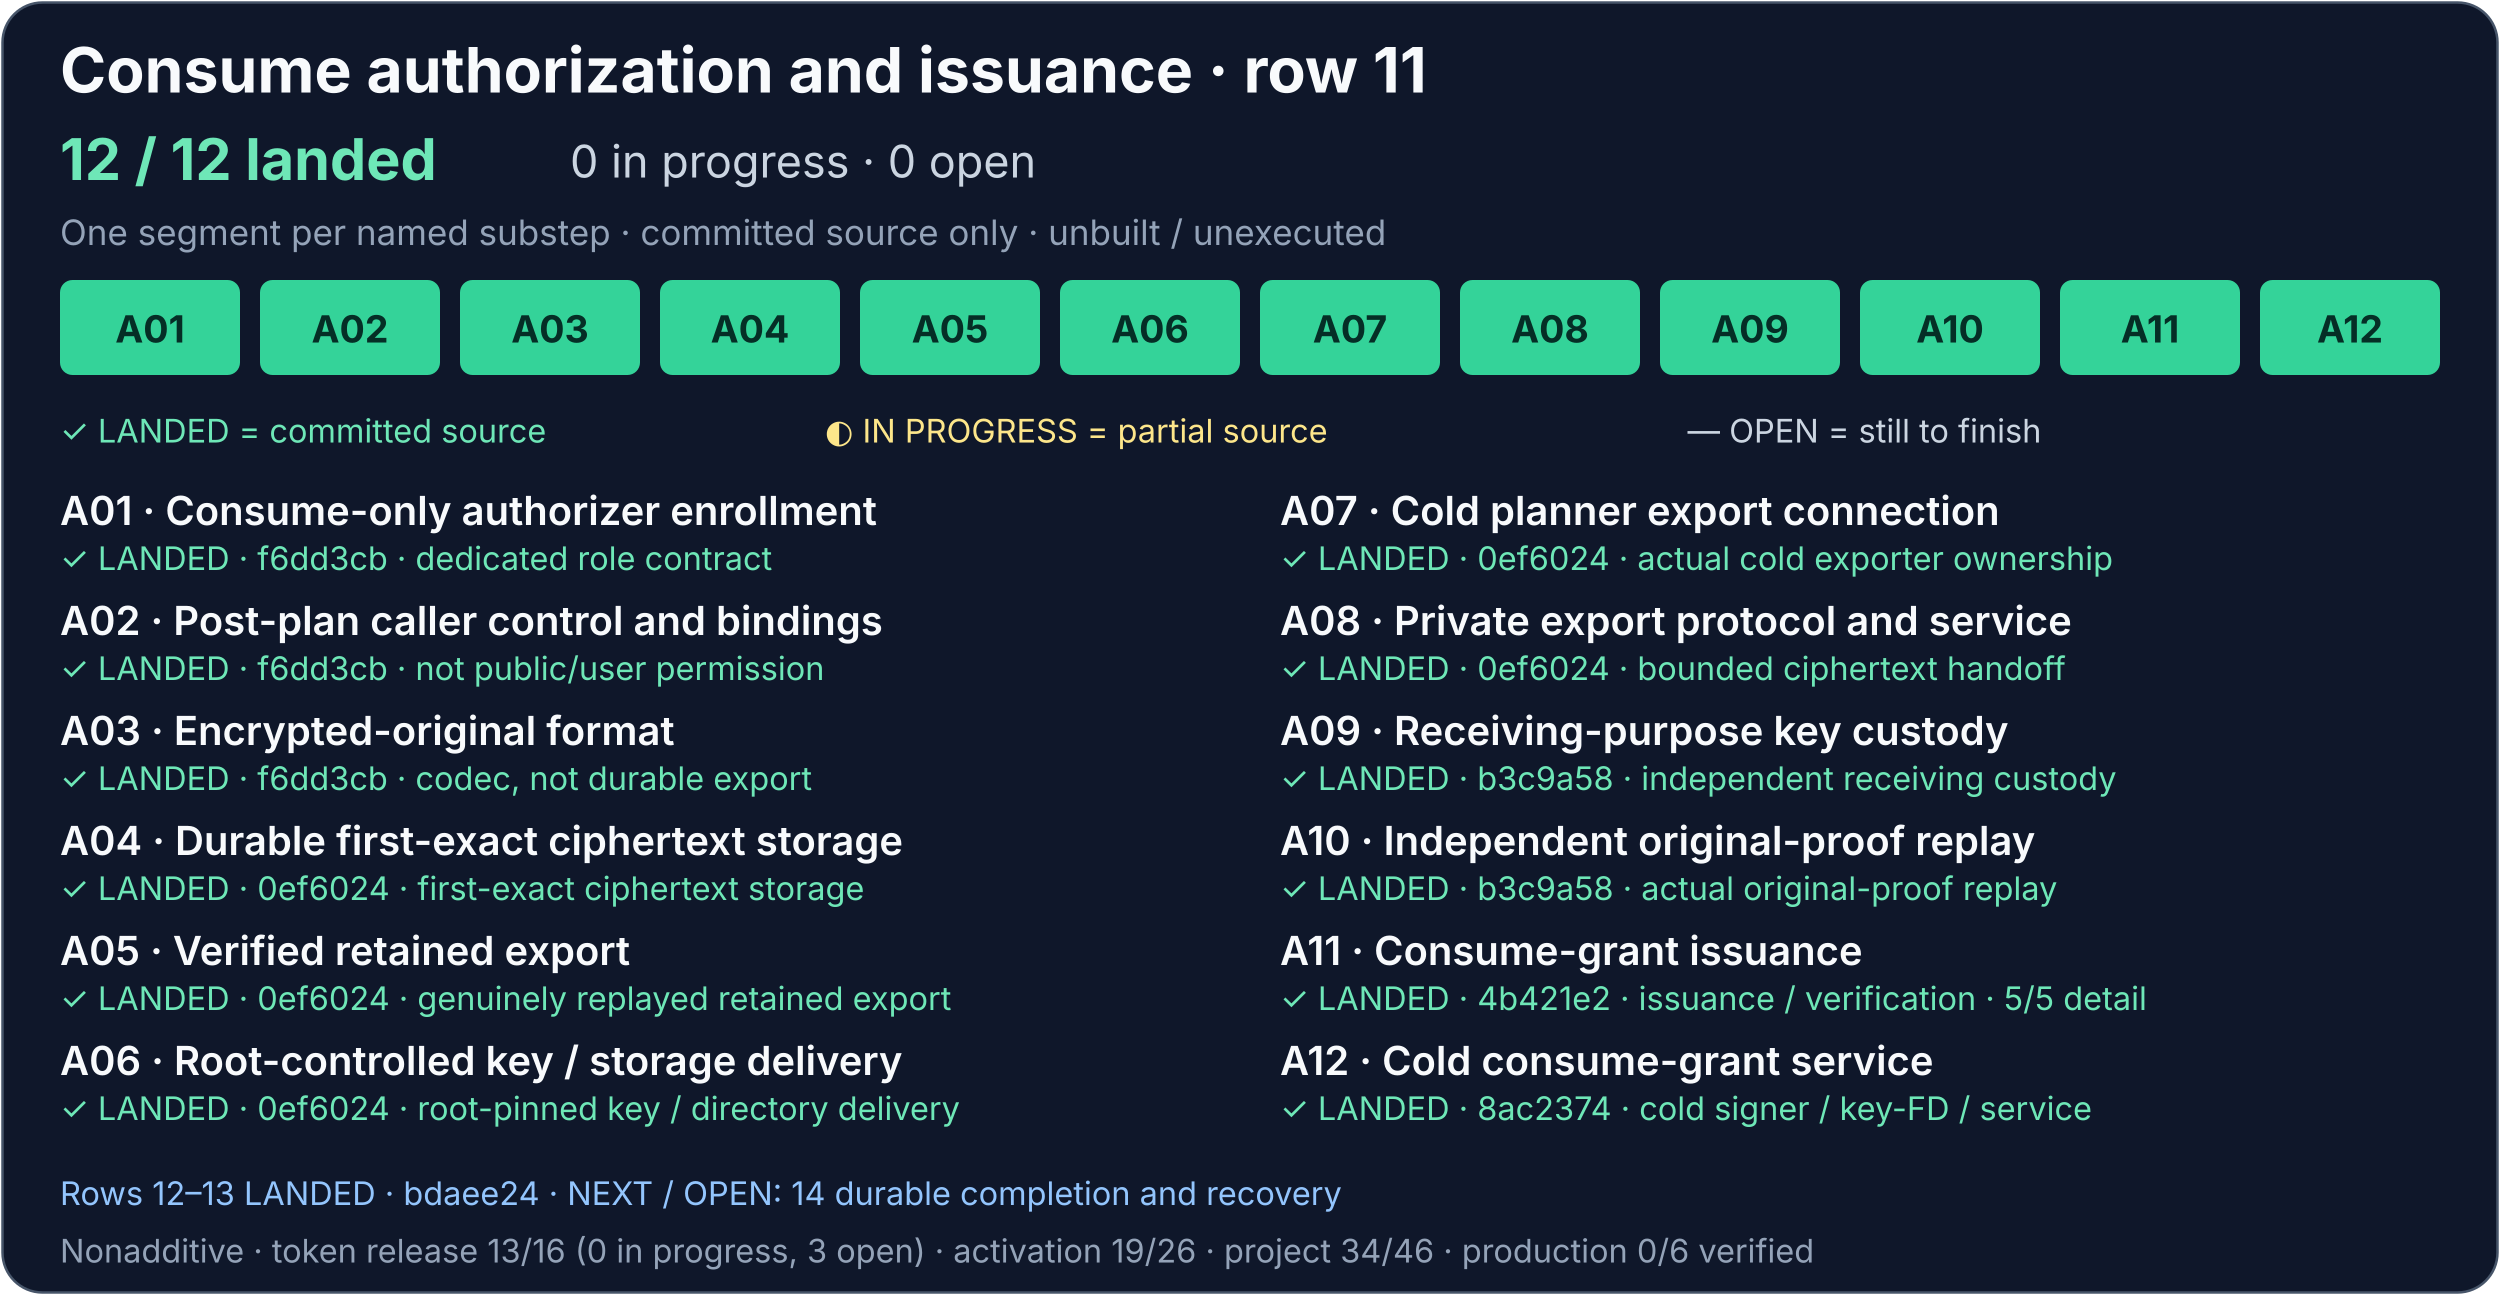
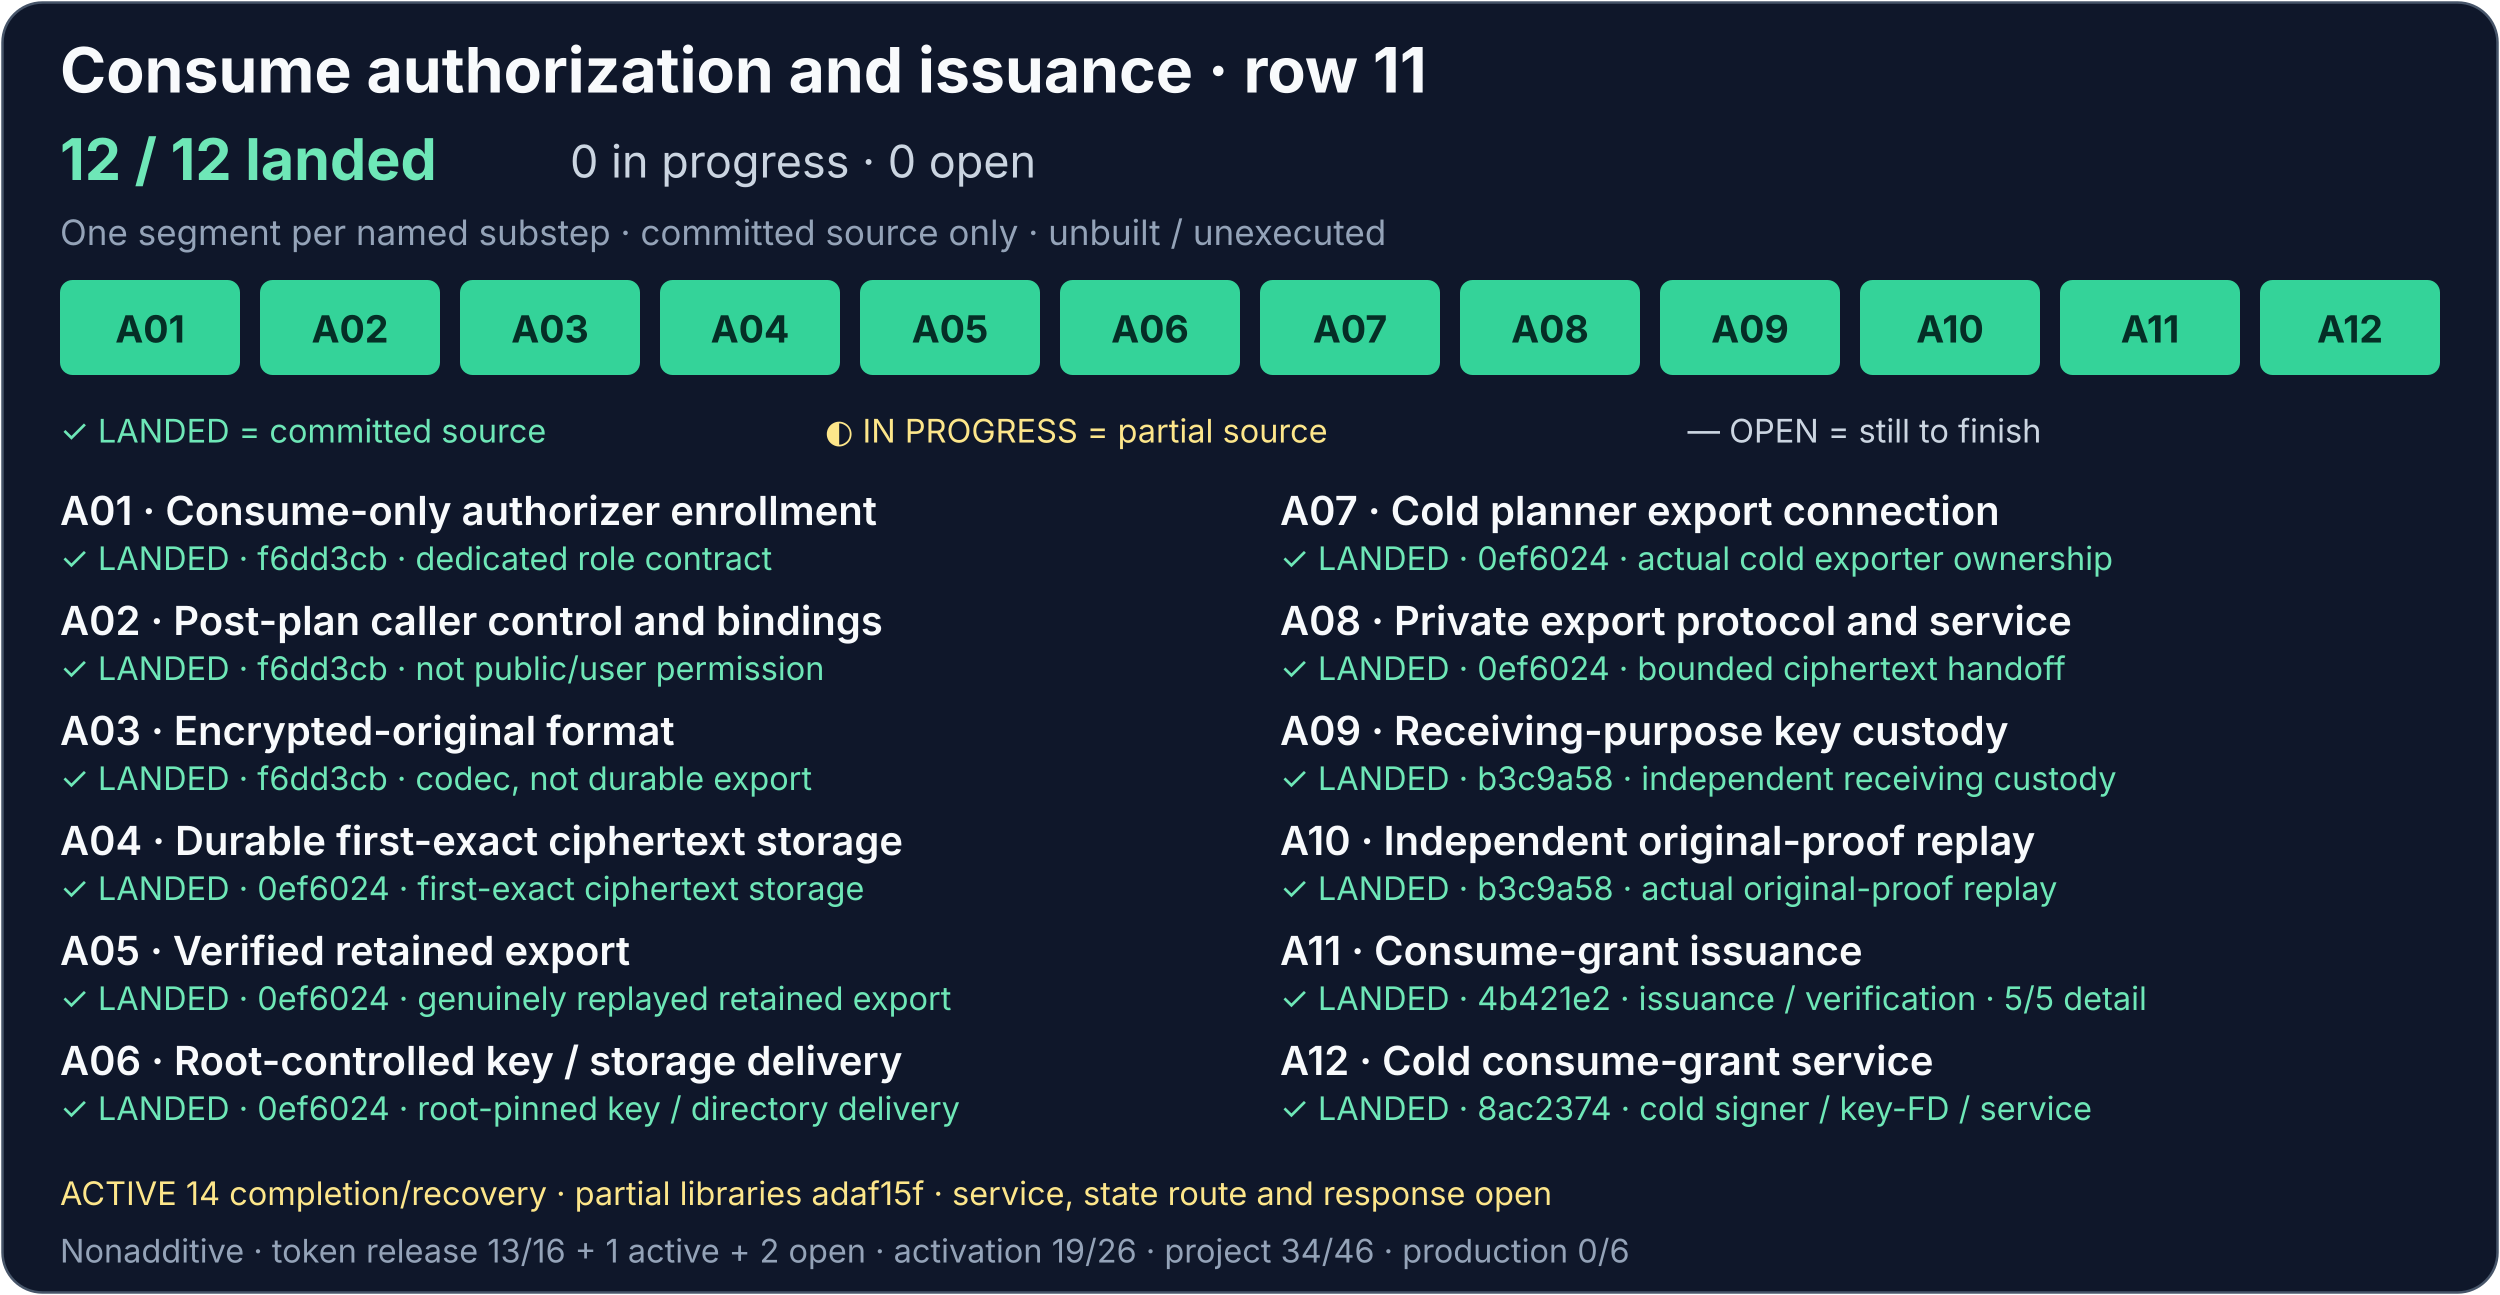
<svg xmlns="http://www.w3.org/2000/svg" width="1000" height="518" viewBox="0 0 1000 518" role="img" aria-labelledby="consume-title consume-description">
  <rect x="1" y="1" width="998" height="516" rx="16" fill="#0f172a" stroke="#475569" />
  <g font-family="system-ui, -apple-system, Segoe UI, sans-serif">
    <text x="24" y="37" fill="#f8fafc" font-size="25" font-weight="700">Consume authorization and issuance · row 11</text>
    <text x="24" y="72" fill="#6ee7b7" font-size="23" font-weight="700">12 / 12 landed</text>
    <text x="228" y="71" fill="#cbd5e1" font-size="18">0 in progress · 0 open</text>
    <text x="24" y="98" fill="#94a3b8" font-size="14">One segment per named substep · committed source only · unbuilt / unexecuted</text>
    <g fill="#34d399">
      <rect x="24" y="112" width="72" height="38" rx="5" />
      <rect x="104" y="112" width="72" height="38" rx="5" />
      <rect x="184" y="112" width="72" height="38" rx="5" />
      <rect x="264" y="112" width="72" height="38" rx="5" />
      <rect x="344" y="112" width="72" height="38" rx="5" />
      <rect x="424" y="112" width="72" height="38" rx="5" />
      <rect x="504" y="112" width="72" height="38" rx="5" />
      <rect x="584" y="112" width="72" height="38" rx="5" />
      <rect x="664" y="112" width="72" height="38" rx="5" />
      <rect x="744" y="112" width="72" height="38" rx="5" />
      <rect x="824" y="112" width="72" height="38" rx="5" />
      <rect x="904" y="112" width="72" height="38" rx="5" />
    </g>
    <g font-size="15" font-weight="700" text-anchor="middle">
      <g fill="#052e26">
        <text x="60" y="137">A01</text>
        <text x="140" y="137">A02</text>
        <text x="220" y="137">A03</text>
      </g>
      <g fill="#052e26">
        <text x="300" y="137">A04</text>
        <text x="380" y="137">A05</text>
        <text x="460" y="137">A06</text>
        <text x="540" y="137">A07</text>
        <text x="620" y="137">A08</text>
      </g>
      <g fill="#052e26">
        <text x="700" y="137">A09</text>
        <text x="780" y="137">A10</text>
      </g>
      <text x="860" y="137" fill="#052e26">A11</text>
      <text x="940" y="137" fill="#052e26">A12</text>
    </g>
    <text x="24" y="177" fill="#6ee7b7" font-size="13">✓ LANDED = committed source</text>
    <text x="330" y="177" fill="#fde68a" font-size="13">◐ IN PROGRESS = partial source</text>
    <text x="675" y="177" fill="#cbd5e1" font-size="13">— OPEN = still to finish</text>
    <g fill="#f8fafc" font-size="16" font-weight="600">
      <text x="24" y="210">A01 · Consume-only authorizer enrollment</text>
      <text x="24" y="254">A02 · Post-plan caller control and bindings</text>
      <text x="24" y="298">A03 · Encrypted-original format</text>
      <text x="24" y="342">A04 · Durable first-exact ciphertext storage</text>
      <text x="24" y="386">A05 · Verified retained export</text>
      <text x="24" y="430">A06 · Root-controlled key / storage delivery</text>
      <text x="512" y="210">A07 · Cold planner export connection</text>
      <text x="512" y="254">A08 · Private export protocol and service</text>
      <text x="512" y="298">A09 · Receiving-purpose key custody</text>
      <text x="512" y="342">A10 · Independent original-proof replay</text>
      <text x="512" y="386">A11 · Consume-grant issuance</text>
      <text x="512" y="430">A12 · Cold consume-grant service</text>
    </g>
    <g font-size="13">
      <g fill="#6ee7b7">
        <text x="24" y="228">✓ LANDED · f6dd3cb · dedicated role contract</text>
        <text x="24" y="272">✓ LANDED · f6dd3cb · not public/user permission</text>
        <text x="24" y="316">✓ LANDED · f6dd3cb · codec, not durable export</text>
        <text x="24" y="360">✓ LANDED · 0ef6024 · first-exact ciphertext storage</text>
        <text x="24" y="404">✓ LANDED · 0ef6024 · genuinely replayed retained export</text>
        <text x="24" y="448">✓ LANDED · 0ef6024 · root-pinned key / directory delivery</text>
        <text x="512" y="228">✓ LANDED · 0ef6024 · actual cold exporter ownership</text>
        <text x="512" y="272">✓ LANDED · 0ef6024 · bounded ciphertext handoff</text>
        <text x="512" y="316">✓ LANDED · b3c9a58 · independent receiving custody</text>
        <text x="512" y="360">✓ LANDED · b3c9a58 · actual original-proof replay</text>
        <text x="512" y="404">✓ LANDED · 4b421e2 · issuance / verification · 5/5 detail</text>
      </g>
      <text x="512" y="448" fill="#6ee7b7">✓ LANDED · 8ac2374 · cold signer / key-FD / service</text>
    </g>
-     <text x="24" y="482" fill="#93c5fd" font-size="13">Rows 12–13 LANDED · bdaee24 · NEXT / OPEN: 14 durable completion and recovery</text>
-     <text x="24" y="505" fill="#94a3b8" font-size="13">Nonadditive · token release 13/16 (0 in progress, 3 open) · activation 19/26 · project 34/46 · production 0/6 verified</text>
+     <a href="../production-status.md#consume-completion-and-recovery-detail">
+       <text x="24" y="482" fill="#fde68a" font-size="13">ACTIVE 14 completion/recovery · partial libraries adaf15f · service, state route and response open</text>
+     </a>
+     <text x="24" y="505" fill="#94a3b8" font-size="13">Nonadditive · token release 13/16 + 1 active + 2 open · activation 19/26 · project 34/46 · production 0/6</text>
  </g>
</svg>
